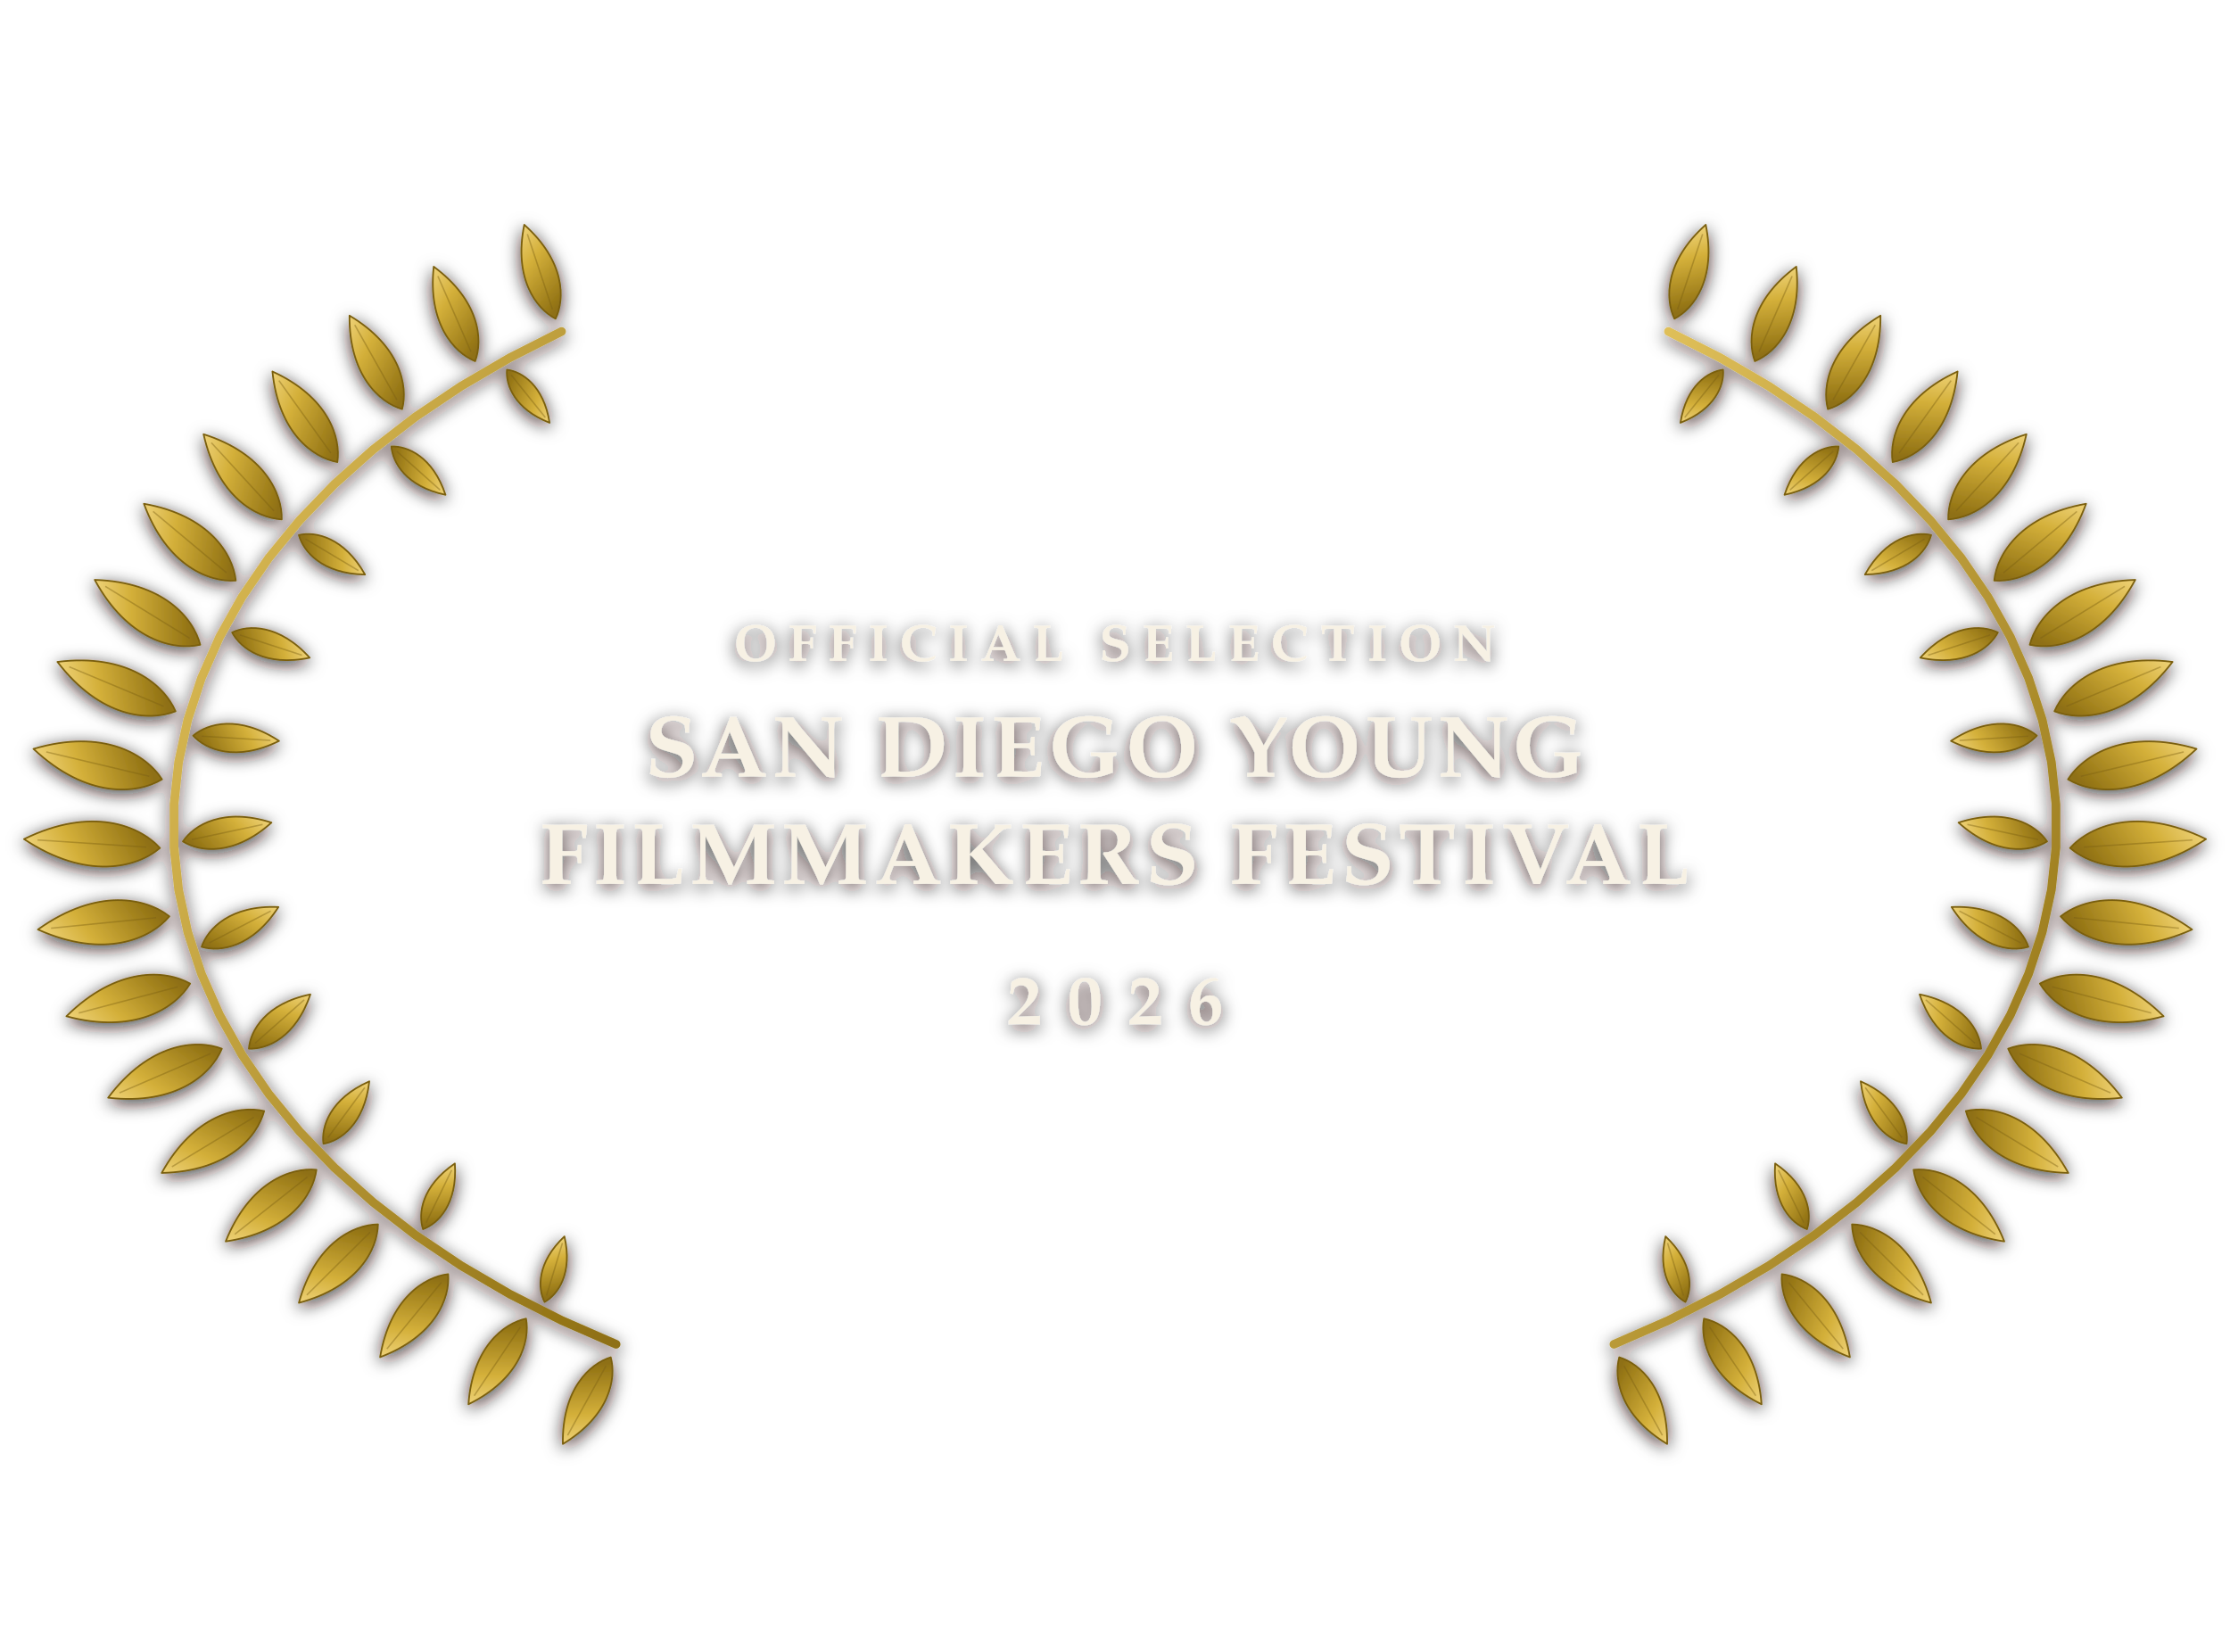
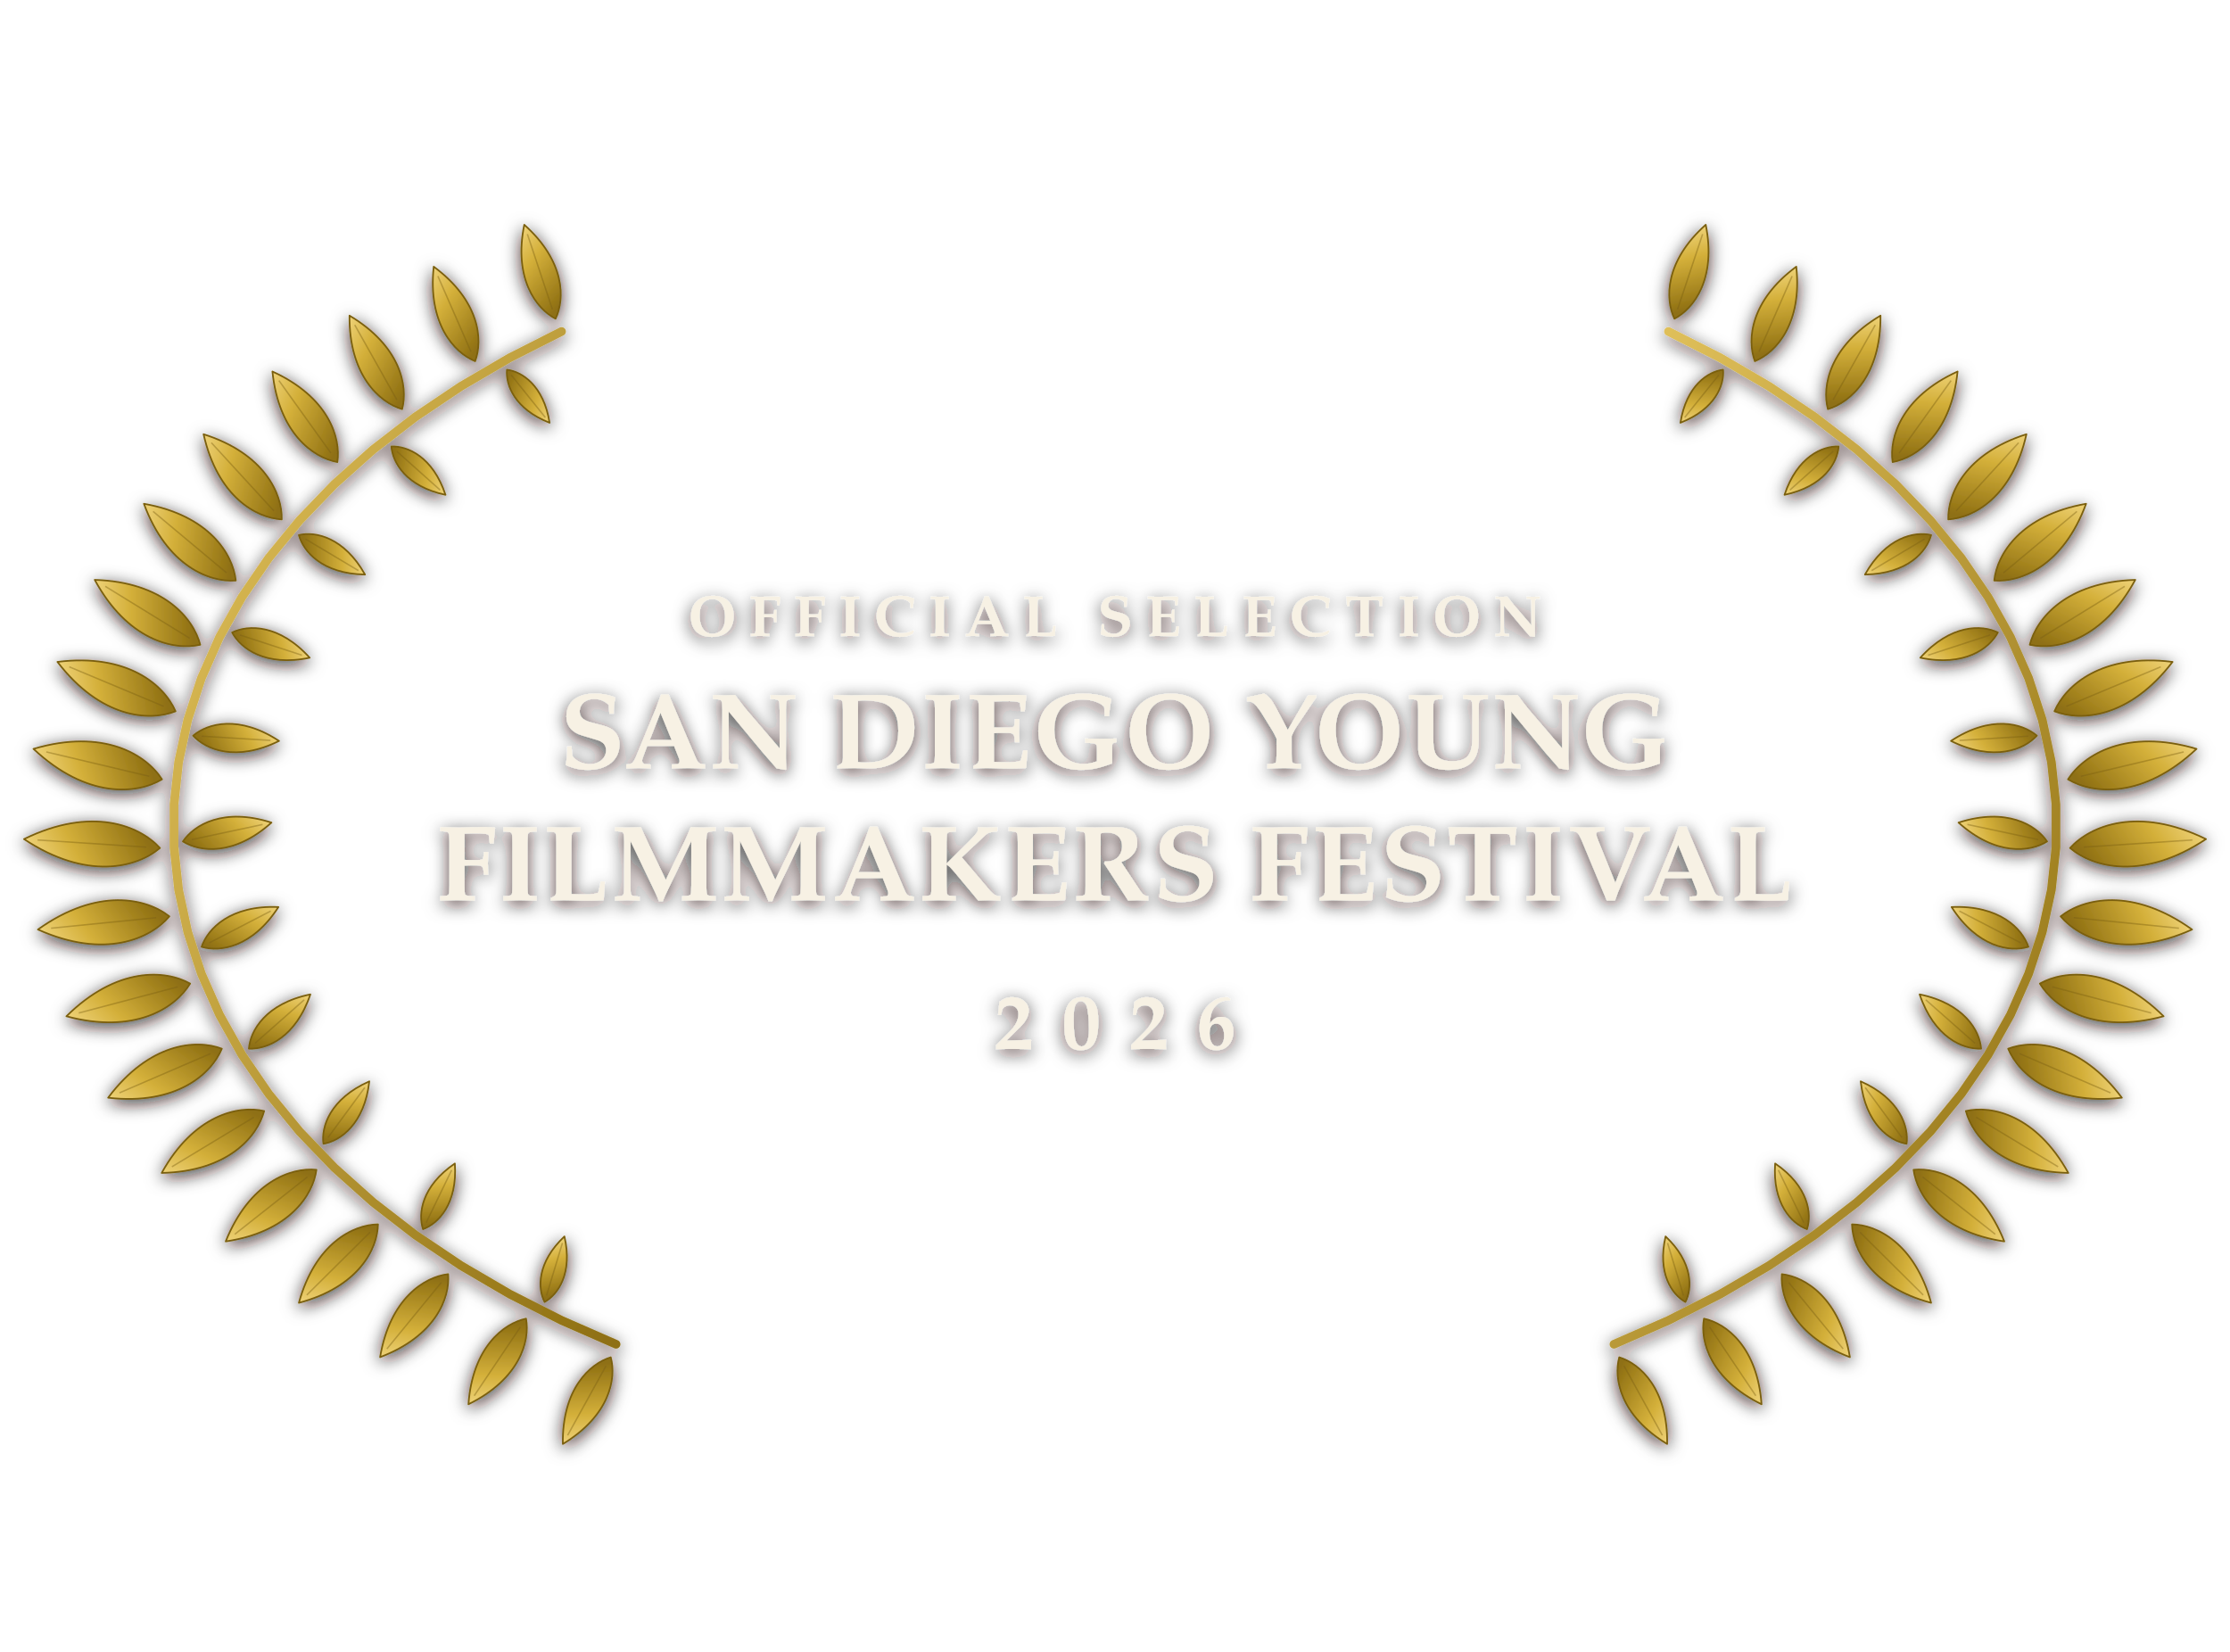
<svg xmlns="http://www.w3.org/2000/svg" class="festival-laurel-badge" viewBox="0 0 540 400" width="540" height="400" role="img" aria-label="Official Selection, San Diego Young Filmmakers Festival, 2026">
  <defs>
    <linearGradient id="sdyff-gold" x1="0" y1="0" x2="0.2" y2="1">
      <stop offset="0%" stop-color="#F6DC8A" />
      <stop offset="42%" stop-color="#D4B03A" />
      <stop offset="100%" stop-color="#8E6F12" />
    </linearGradient>
    <linearGradient id="sdyff-stem" x1="0" y1="0" x2="1" y2="1">
      <stop offset="0%" stop-color="#E4C45E" />
      <stop offset="100%" stop-color="#8E6F12" />
    </linearGradient>
    <filter id="sdyff-shadow" x="-20%" y="-20%" width="140%" height="140%">
      <feDropShadow dx="0" dy="1" stdDeviation="2.1" flood-color="#140C10" flood-opacity="0.8" />
    </filter>
  </defs>
  <style>
    .fl-kicker {
      font-family: "Playfair Display SC", "Playfair Display", Palatino, "Palatino Linotype", Georgia, serif;
-       font-size: 12.5px;
+       font-size: 14px;
      font-weight: 600;
      letter-spacing: 0.22em;
      fill: #F7F1E4;
    }
    .fl-name {
      font-family: "Playfair Display", Palatino, "Palatino Linotype", Georgia, serif;
-       font-size: 21px;
+       font-size: 26px;
      font-weight: 600;
-       letter-spacing: 0.055em;
+       letter-spacing: 0.02em;
      fill: #F7F1E4;
    }
    .fl-year {
      font-family: "Playfair Display", Palatino, "Palatino Linotype", Georgia, serif;
-       font-size: 17px;
+       font-size: 19px;
      font-weight: 600;
      letter-spacing: 0.36em;
      fill: #F7F1E4;
    }
  </style>
  <g filter="url(#sdyff-shadow)">
    <g>
      <path class="fl-stem" d="M149.18,325.51L135.98,319.73L123.44,313.37L111.62,306.46L100.56,299.03L90.33,291.12L80.98,282.76L72.55,274.00L65.07,264.88L58.60,255.44L53.16,245.73L48.77,235.80L45.46,225.70L43.25,215.47L42.14,205.17L42.14,194.83L43.25,184.53L45.46,174.30L48.77,164.20L53.16,154.27L58.60,144.56L65.07,135.12L72.55,126.00L80.98,117.24L90.33,108.88L100.56,100.97L111.62,93.54L123.44,86.63L135.98,80.27" fill="none" stroke="url(#sdyff-stem)" stroke-width="2.1" stroke-linecap="round" stroke-linejoin="round" />
      <g transform="translate(147.90,328.66) rotate(208.92)">
        <path d="M0,0 C3.715,-3.84 6.605,-12.48 0,-24.0 C-6.605,-12.48 -3.715,-3.84 0,0 Z" fill="url(#sdyff-gold)" stroke="#7A5E10" stroke-width="0.4" stroke-linejoin="round" />
        <path d="M0,-2.4 C0,-10.08 0,-17.28 0,-21.6" fill="none" stroke="#7A5E10" stroke-width="0.35" stroke-opacity="0.4" />
      </g>
      <g transform="translate(127.39,319.30) rotate(213.92)">
        <path d="M0,0 C3.87,-4.0 6.88,-13.0 0,-25.0 C-6.88,-13.0 -3.87,-4.0 0,0 Z" fill="url(#sdyff-gold)" stroke="#7A5E10" stroke-width="0.4" stroke-linejoin="round" />
        <path d="M0,-2.5 C0,-10.5 0,-18.0 0,-22.5" fill="none" stroke="#7A5E10" stroke-width="0.35" stroke-opacity="0.4" />
      </g>
      <g transform="translate(108.52,308.53) rotate(219.33)">
        <path d="M0,0 C4.025,-4.16 7.155,-13.52 0,-26.0 C-7.155,-13.52 -4.025,-4.16 0,0 Z" fill="url(#sdyff-gold)" stroke="#7A5E10" stroke-width="0.4" stroke-linejoin="round" />
        <path d="M0,-2.6 C0,-10.92 0,-18.72 0,-23.4" fill="none" stroke="#7A5E10" stroke-width="0.35" stroke-opacity="0.4" />
      </g>
      <g transform="translate(91.54,296.47) rotate(225.23)">
        <path d="M0,0 C4.18,-4.32 7.43,-14.04 0,-27.0 C-7.43,-14.04 -4.18,-4.32 0,0 Z" fill="url(#sdyff-gold)" stroke="#7A5E10" stroke-width="0.4" stroke-linejoin="round" />
        <path d="M0,-2.7 C0,-11.34 0,-19.44 0,-24.3" fill="none" stroke="#7A5E10" stroke-width="0.35" stroke-opacity="0.4" />
      </g>
      <g transform="translate(76.63,283.26) rotate(231.71)">
        <path d="M0,0 C4.334,-4.48 7.706,-14.56 0,-28.0 C-7.706,-14.56 -4.334,-4.48 0,0 Z" fill="url(#sdyff-gold)" stroke="#7A5E10" stroke-width="0.4" stroke-linejoin="round" />
        <path d="M0,-2.8 C0,-11.76 0,-20.16 0,-25.2" fill="none" stroke="#7A5E10" stroke-width="0.35" stroke-opacity="0.4" />
      </g>
      <g transform="translate(63.97,269.03) rotate(238.85)">
        <path d="M0,0 C4.489,-4.64 7.981,-15.08 0,-29.0 C-7.981,-15.08 -4.489,-4.64 0,0 Z" fill="url(#sdyff-gold)" stroke="#7A5E10" stroke-width="0.4" stroke-linejoin="round" />
        <path d="M0,-2.9 C0,-12.18 0,-20.88 0,-26.1" fill="none" stroke="#7A5E10" stroke-width="0.35" stroke-opacity="0.4" />
      </g>
      <g transform="translate(53.73,253.94) rotate(246.68)">
        <path d="M0,0 C4.644,-4.8 8.256,-15.6 0,-30.0 C-8.256,-15.6 -4.644,-4.8 0,0 Z" fill="url(#sdyff-gold)" stroke="#7A5E10" stroke-width="0.4" stroke-linejoin="round" />
        <path d="M0,-3.0 C0,-12.6 0,-21.6 0,-27.0" fill="none" stroke="#7A5E10" stroke-width="0.35" stroke-opacity="0.4" />
      </g>
      <g transform="translate(46.05,238.17) rotate(255.20)">
        <path d="M0,0 C4.799,-4.96 8.531,-16.12 0,-31.0 C-8.531,-16.12 -4.799,-4.96 0,0 Z" fill="url(#sdyff-gold)" stroke="#7A5E10" stroke-width="0.4" stroke-linejoin="round" />
        <path d="M0,-3.1 C0,-13.02 0,-22.32 0,-27.9" fill="none" stroke="#7A5E10" stroke-width="0.35" stroke-opacity="0.4" />
      </g>
      <g transform="translate(41.02,221.90) rotate(264.29)">
        <path d="M0,0 C4.954,-5.12 8.806,-16.64 0,-32.0 C-8.806,-16.64 -4.954,-5.12 0,0 Z" fill="url(#sdyff-gold)" stroke="#7A5E10" stroke-width="0.4" stroke-linejoin="round" />
        <path d="M0,-3.2 C0,-13.44 0,-23.04 0,-28.8" fill="none" stroke="#7A5E10" stroke-width="0.35" stroke-opacity="0.4" />
      </g>
      <g transform="translate(38.74,205.35) rotate(-86.24)">
        <path d="M0,0 C5.108,-5.28 9.082,-17.16 0,-33.0 C-9.082,-17.16 -5.108,-5.28 0,0 Z" fill="url(#sdyff-gold)" stroke="#7A5E10" stroke-width="0.4" stroke-linejoin="round" />
        <path d="M0,-3.3 C0,-13.86 0,-23.76 0,-29.7" fill="none" stroke="#7A5E10" stroke-width="0.35" stroke-opacity="0.4" />
      </g>
      <g transform="translate(39.24,188.72) rotate(-76.67)">
        <path d="M0,0 C4.954,-5.12 8.806,-16.64 0,-32.0 C-8.806,-16.64 -4.954,-5.12 0,0 Z" fill="url(#sdyff-gold)" stroke="#7A5E10" stroke-width="0.4" stroke-linejoin="round" />
        <path d="M0,-3.2 C0,-13.44 0,-23.04 0,-28.8" fill="none" stroke="#7A5E10" stroke-width="0.35" stroke-opacity="0.4" />
      </g>
      <g transform="translate(42.51,172.24) rotate(-67.30)">
        <path d="M0,0 C4.799,-4.96 8.531,-16.12 0,-31.0 C-8.531,-16.12 -4.799,-4.96 0,0 Z" fill="url(#sdyff-gold)" stroke="#7A5E10" stroke-width="0.4" stroke-linejoin="round" />
        <path d="M0,-3.1 C0,-13.02 0,-22.32 0,-27.9" fill="none" stroke="#7A5E10" stroke-width="0.35" stroke-opacity="0.4" />
      </g>
      <g transform="translate(48.49,156.13) rotate(-58.40)">
        <path d="M0,0 C4.644,-4.8 8.256,-15.6 0,-30.0 C-8.256,-15.6 -4.644,-4.8 0,0 Z" fill="url(#sdyff-gold)" stroke="#7A5E10" stroke-width="0.4" stroke-linejoin="round" />
        <path d="M0,-3.0 C0,-12.6 0,-21.6 0,-27.0" fill="none" stroke="#7A5E10" stroke-width="0.35" stroke-opacity="0.4" />
      </g>
      <g transform="translate(57.10,140.58) rotate(-50.12)">
        <path d="M0,0 C4.489,-4.64 7.981,-15.08 0,-29.0 C-7.981,-15.08 -4.489,-4.64 0,0 Z" fill="url(#sdyff-gold)" stroke="#7A5E10" stroke-width="0.4" stroke-linejoin="round" />
        <path d="M0,-2.9 C0,-12.18 0,-20.88 0,-26.1" fill="none" stroke="#7A5E10" stroke-width="0.35" stroke-opacity="0.4" />
      </g>
      <g transform="translate(68.22,125.78) rotate(-42.53)">
        <path d="M0,0 C4.334,-4.48 7.706,-14.56 0,-28.0 C-7.706,-14.56 -4.334,-4.48 0,0 Z" fill="url(#sdyff-gold)" stroke="#7A5E10" stroke-width="0.4" stroke-linejoin="round" />
        <path d="M0,-2.8 C0,-11.76 0,-20.16 0,-25.2" fill="none" stroke="#7A5E10" stroke-width="0.35" stroke-opacity="0.4" />
      </g>
      <g transform="translate(81.70,111.90) rotate(-35.64)">
        <path d="M0,0 C4.18,-4.32 7.43,-14.04 0,-27.0 C-7.43,-14.04 -4.18,-4.32 0,0 Z" fill="url(#sdyff-gold)" stroke="#7A5E10" stroke-width="0.4" stroke-linejoin="round" />
        <path d="M0,-2.7 C0,-11.34 0,-19.44 0,-24.3" fill="none" stroke="#7A5E10" stroke-width="0.35" stroke-opacity="0.4" />
      </g>
      <g transform="translate(97.38,99.08) rotate(-29.37)">
        <path d="M0,0 C4.025,-4.16 7.155,-13.52 0,-26.0 C-7.155,-13.52 -4.025,-4.16 0,0 Z" fill="url(#sdyff-gold)" stroke="#7A5E10" stroke-width="0.4" stroke-linejoin="round" />
        <path d="M0,-2.6 C0,-10.92 0,-18.72 0,-23.4" fill="none" stroke="#7A5E10" stroke-width="0.35" stroke-opacity="0.4" />
      </g>
      <g transform="translate(115.06,87.47) rotate(-23.66)">
        <path d="M0,0 C3.87,-4.0 6.88,-13.0 0,-25.0 C-6.88,-13.0 -3.87,-4.0 0,0 Z" fill="url(#sdyff-gold)" stroke="#7A5E10" stroke-width="0.4" stroke-linejoin="round" />
        <path d="M0,-2.5 C0,-10.5 0,-18.0 0,-22.5" fill="none" stroke="#7A5E10" stroke-width="0.35" stroke-opacity="0.4" />
      </g>
      <g transform="translate(134.53,77.19) rotate(-18.41)">
        <path d="M0,0 C3.715,-3.84 6.605,-12.48 0,-24.0 C-6.605,-12.48 -3.715,-3.84 0,0 Z" fill="url(#sdyff-gold)" stroke="#7A5E10" stroke-width="0.4" stroke-linejoin="round" />
        <path d="M0,-2.4 C0,-10.08 0,-17.28 0,-21.6" fill="none" stroke="#7A5E10" stroke-width="0.35" stroke-opacity="0.4" />
      </g>
      <g transform="translate(131.87,315.29) rotate(16.83)">
        <path d="M0,0 C2.57,-2.656 4.568,-8.632 0,-16.6 C-4.568,-8.632 -2.57,-2.656 0,0 Z" fill="url(#sdyff-gold)" stroke="#7A5E10" stroke-width="0.4" stroke-linejoin="round" />
        <path d="M0,-1.66 C0,-6.972 0,-11.952 0,-14.94" fill="none" stroke="#7A5E10" stroke-width="0.35" stroke-opacity="0.4" />
      </g>
      <g transform="translate(102.43,297.66) rotate(25.85)">
        <path d="M0,0 C2.739,-2.831 4.869,-9.199 0,-17.691 C-4.869,-9.199 -2.739,-2.831 0,0 Z" fill="url(#sdyff-gold)" stroke="#7A5E10" stroke-width="0.4" stroke-linejoin="round" />
        <path d="M0,-1.769 C0,-7.43 0,-12.737 0,-15.922" fill="none" stroke="#7A5E10" stroke-width="0.35" stroke-opacity="0.4" />
      </g>
      <g transform="translate(78.31,276.98) rotate(36.32)">
        <path d="M0,0 C2.907,-3.005 5.169,-9.767 0,-18.782 C-5.169,-9.767 -2.907,-3.005 0,0 Z" fill="url(#sdyff-gold)" stroke="#7A5E10" stroke-width="0.4" stroke-linejoin="round" />
        <path d="M0,-1.878 C0,-7.888 0,-13.523 0,-16.904" fill="none" stroke="#7A5E10" stroke-width="0.35" stroke-opacity="0.4" />
      </g>
      <g transform="translate(60.26,253.94) rotate(48.56)">
        <path d="M0,0 C3.076,-3.18 5.469,-10.334 0,-19.873 C-5.469,-10.334 -3.076,-3.18 0,0 Z" fill="url(#sdyff-gold)" stroke="#7A5E10" stroke-width="0.4" stroke-linejoin="round" />
        <path d="M0,-1.987 C0,-8.347 0,-14.308 0,-17.885" fill="none" stroke="#7A5E10" stroke-width="0.35" stroke-opacity="0.4" />
      </g>
      <g transform="translate(48.81,229.28) rotate(62.62)">
        <path d="M0,0 C3.245,-3.354 5.769,-10.901 0,-20.964 C-5.769,-10.901 -3.245,-3.354 0,0 Z" fill="url(#sdyff-gold)" stroke="#7A5E10" stroke-width="0.4" stroke-linejoin="round" />
        <path d="M0,-2.096 C0,-8.805 0,-15.094 0,-18.867" fill="none" stroke="#7A5E10" stroke-width="0.35" stroke-opacity="0.4" />
      </g>
      <g transform="translate(44.28,203.76) rotate(77.98)">
        <path d="M0,0 C3.397,-3.511 6.039,-11.412 0,-21.945 C-6.039,-11.412 -3.397,-3.511 0,0 Z" fill="url(#sdyff-gold)" stroke="#7A5E10" stroke-width="0.4" stroke-linejoin="round" />
        <path d="M0,-2.195 C0,-9.217 0,-15.801 0,-19.751" fill="none" stroke="#7A5E10" stroke-width="0.35" stroke-opacity="0.4" />
      </g>
      <g transform="translate(46.76,178.14) rotate(93.52)">
        <path d="M0,0 C3.228,-3.337 5.739,-10.844 0,-20.855 C-5.739,-10.844 -3.228,-3.337 0,0 Z" fill="url(#sdyff-gold)" stroke="#7A5E10" stroke-width="0.4" stroke-linejoin="round" />
        <path d="M0,-2.085 C0,-8.759 0,-15.015 0,-18.769" fill="none" stroke="#7A5E10" stroke-width="0.35" stroke-opacity="0.4" />
      </g>
      <g transform="translate(56.20,153.15) rotate(108.04)">
        <path d="M0,0 C3.059,-3.162 5.439,-10.277 0,-19.764 C-5.439,-10.277 -3.059,-3.162 0,0 Z" fill="url(#sdyff-gold)" stroke="#7A5E10" stroke-width="0.4" stroke-linejoin="round" />
        <path d="M0,-1.976 C0,-8.301 0,-14.23 0,-17.787" fill="none" stroke="#7A5E10" stroke-width="0.35" stroke-opacity="0.4" />
      </g>
      <g transform="translate(72.36,129.56) rotate(120.83)">
        <path d="M0,0 C2.891,-2.988 5.139,-9.71 0,-18.673 C-5.139,-9.71 -2.891,-2.988 0,0 Z" fill="url(#sdyff-gold)" stroke="#7A5E10" stroke-width="0.4" stroke-linejoin="round" />
        <path d="M0,-1.867 C0,-7.843 0,-13.444 0,-16.805" fill="none" stroke="#7A5E10" stroke-width="0.35" stroke-opacity="0.4" />
      </g>
      <g transform="translate(94.77,108.11) rotate(131.79)">
        <path d="M0,0 C2.722,-2.813 4.839,-9.143 0,-17.582 C-4.839,-9.143 -2.722,-2.813 0,0 Z" fill="url(#sdyff-gold)" stroke="#7A5E10" stroke-width="0.4" stroke-linejoin="round" />
        <path d="M0,-1.758 C0,-7.384 0,-12.659 0,-15.824" fill="none" stroke="#7A5E10" stroke-width="0.35" stroke-opacity="0.4" />
      </g>
      <g transform="translate(122.75,89.52) rotate(141.20)">
        <path d="M0,0 C2.553,-2.639 4.538,-8.575 0,-16.491 C-4.538,-8.575 -2.553,-2.639 0,0 Z" fill="url(#sdyff-gold)" stroke="#7A5E10" stroke-width="0.4" stroke-linejoin="round" />
        <path d="M0,-1.649 C0,-6.926 0,-11.873 0,-14.842" fill="none" stroke="#7A5E10" stroke-width="0.35" stroke-opacity="0.4" />
      </g>
    </g>
    <g>
      <path class="fl-stem" d="M390.82,325.51L404.02,319.73L416.56,313.37L428.38,306.46L439.44,299.03L449.67,291.12L459.02,282.76L467.45,274.00L474.93,264.88L481.40,255.44L486.84,245.73L491.23,235.80L494.54,225.70L496.75,215.47L497.86,205.17L497.86,194.83L496.75,184.53L494.54,174.30L491.23,164.20L486.84,154.27L481.40,144.56L474.93,135.12L467.45,126.00L459.02,117.24L449.67,108.88L439.44,100.97L428.38,93.54L416.56,86.63L404.02,80.27" fill="none" stroke="url(#sdyff-stem)" stroke-width="2.1" stroke-linecap="round" stroke-linejoin="round" />
      <g transform="translate(392.10,328.66) rotate(151.08)">
        <path d="M0,0 C3.715,-3.84 6.605,-12.48 0,-24.0 C-6.605,-12.48 -3.715,-3.84 0,0 Z" fill="url(#sdyff-gold)" stroke="#7A5E10" stroke-width="0.4" stroke-linejoin="round" />
        <path d="M0,-2.4 C0,-10.08 0,-17.28 0,-21.6" fill="none" stroke="#7A5E10" stroke-width="0.35" stroke-opacity="0.4" />
      </g>
      <g transform="translate(412.61,319.30) rotate(146.08)">
        <path d="M0,0 C3.87,-4.0 6.88,-13.0 0,-25.0 C-6.88,-13.0 -3.87,-4.0 0,0 Z" fill="url(#sdyff-gold)" stroke="#7A5E10" stroke-width="0.4" stroke-linejoin="round" />
        <path d="M0,-2.5 C0,-10.5 0,-18.0 0,-22.5" fill="none" stroke="#7A5E10" stroke-width="0.35" stroke-opacity="0.4" />
      </g>
      <g transform="translate(431.48,308.53) rotate(140.67)">
        <path d="M0,0 C4.025,-4.16 7.155,-13.52 0,-26.0 C-7.155,-13.52 -4.025,-4.16 0,0 Z" fill="url(#sdyff-gold)" stroke="#7A5E10" stroke-width="0.4" stroke-linejoin="round" />
        <path d="M0,-2.6 C0,-10.92 0,-18.72 0,-23.4" fill="none" stroke="#7A5E10" stroke-width="0.35" stroke-opacity="0.4" />
      </g>
      <g transform="translate(448.46,296.47) rotate(134.77)">
        <path d="M0,0 C4.18,-4.32 7.43,-14.04 0,-27.0 C-7.43,-14.04 -4.18,-4.32 0,0 Z" fill="url(#sdyff-gold)" stroke="#7A5E10" stroke-width="0.4" stroke-linejoin="round" />
        <path d="M0,-2.7 C0,-11.34 0,-19.44 0,-24.3" fill="none" stroke="#7A5E10" stroke-width="0.35" stroke-opacity="0.4" />
      </g>
      <g transform="translate(463.37,283.26) rotate(128.29)">
        <path d="M0,0 C4.334,-4.48 7.706,-14.56 0,-28.0 C-7.706,-14.56 -4.334,-4.48 0,0 Z" fill="url(#sdyff-gold)" stroke="#7A5E10" stroke-width="0.4" stroke-linejoin="round" />
        <path d="M0,-2.8 C0,-11.76 0,-20.16 0,-25.2" fill="none" stroke="#7A5E10" stroke-width="0.35" stroke-opacity="0.4" />
      </g>
      <g transform="translate(476.03,269.03) rotate(121.15)">
        <path d="M0,0 C4.489,-4.64 7.981,-15.08 0,-29.0 C-7.981,-15.08 -4.489,-4.64 0,0 Z" fill="url(#sdyff-gold)" stroke="#7A5E10" stroke-width="0.4" stroke-linejoin="round" />
        <path d="M0,-2.9 C0,-12.18 0,-20.88 0,-26.1" fill="none" stroke="#7A5E10" stroke-width="0.35" stroke-opacity="0.4" />
      </g>
      <g transform="translate(486.27,253.94) rotate(113.32)">
        <path d="M0,0 C4.644,-4.8 8.256,-15.6 0,-30.0 C-8.256,-15.6 -4.644,-4.8 0,0 Z" fill="url(#sdyff-gold)" stroke="#7A5E10" stroke-width="0.4" stroke-linejoin="round" />
        <path d="M0,-3.0 C0,-12.6 0,-21.6 0,-27.0" fill="none" stroke="#7A5E10" stroke-width="0.35" stroke-opacity="0.4" />
      </g>
      <g transform="translate(493.95,238.17) rotate(104.80)">
        <path d="M0,0 C4.799,-4.96 8.531,-16.12 0,-31.0 C-8.531,-16.12 -4.799,-4.96 0,0 Z" fill="url(#sdyff-gold)" stroke="#7A5E10" stroke-width="0.4" stroke-linejoin="round" />
        <path d="M0,-3.1 C0,-13.02 0,-22.32 0,-27.9" fill="none" stroke="#7A5E10" stroke-width="0.35" stroke-opacity="0.4" />
      </g>
      <g transform="translate(498.98,221.90) rotate(95.71)">
        <path d="M0,0 C4.954,-5.12 8.806,-16.64 0,-32.0 C-8.806,-16.64 -4.954,-5.12 0,0 Z" fill="url(#sdyff-gold)" stroke="#7A5E10" stroke-width="0.4" stroke-linejoin="round" />
        <path d="M0,-3.2 C0,-13.44 0,-23.04 0,-28.8" fill="none" stroke="#7A5E10" stroke-width="0.35" stroke-opacity="0.4" />
      </g>
      <g transform="translate(501.26,205.35) rotate(86.24)">
        <path d="M0,0 C5.108,-5.28 9.082,-17.16 0,-33.0 C-9.082,-17.16 -5.108,-5.28 0,0 Z" fill="url(#sdyff-gold)" stroke="#7A5E10" stroke-width="0.4" stroke-linejoin="round" />
        <path d="M0,-3.3 C0,-13.86 0,-23.76 0,-29.7" fill="none" stroke="#7A5E10" stroke-width="0.35" stroke-opacity="0.4" />
      </g>
      <g transform="translate(500.76,188.72) rotate(76.67)">
        <path d="M0,0 C4.954,-5.12 8.806,-16.64 0,-32.0 C-8.806,-16.64 -4.954,-5.12 0,0 Z" fill="url(#sdyff-gold)" stroke="#7A5E10" stroke-width="0.4" stroke-linejoin="round" />
        <path d="M0,-3.2 C0,-13.44 0,-23.04 0,-28.8" fill="none" stroke="#7A5E10" stroke-width="0.35" stroke-opacity="0.4" />
      </g>
      <g transform="translate(497.49,172.24) rotate(67.30)">
        <path d="M0,0 C4.799,-4.96 8.531,-16.12 0,-31.0 C-8.531,-16.12 -4.799,-4.96 0,0 Z" fill="url(#sdyff-gold)" stroke="#7A5E10" stroke-width="0.4" stroke-linejoin="round" />
        <path d="M0,-3.1 C0,-13.02 0,-22.32 0,-27.9" fill="none" stroke="#7A5E10" stroke-width="0.35" stroke-opacity="0.4" />
      </g>
      <g transform="translate(491.51,156.13) rotate(58.40)">
        <path d="M0,0 C4.644,-4.8 8.256,-15.6 0,-30.0 C-8.256,-15.6 -4.644,-4.8 0,0 Z" fill="url(#sdyff-gold)" stroke="#7A5E10" stroke-width="0.4" stroke-linejoin="round" />
        <path d="M0,-3.0 C0,-12.6 0,-21.6 0,-27.0" fill="none" stroke="#7A5E10" stroke-width="0.35" stroke-opacity="0.4" />
      </g>
      <g transform="translate(482.90,140.58) rotate(50.12)">
        <path d="M0,0 C4.489,-4.64 7.981,-15.08 0,-29.0 C-7.981,-15.08 -4.489,-4.64 0,0 Z" fill="url(#sdyff-gold)" stroke="#7A5E10" stroke-width="0.4" stroke-linejoin="round" />
        <path d="M0,-2.9 C0,-12.18 0,-20.88 0,-26.1" fill="none" stroke="#7A5E10" stroke-width="0.35" stroke-opacity="0.4" />
      </g>
      <g transform="translate(471.78,125.78) rotate(42.53)">
        <path d="M0,0 C4.334,-4.48 7.706,-14.56 0,-28.0 C-7.706,-14.56 -4.334,-4.48 0,0 Z" fill="url(#sdyff-gold)" stroke="#7A5E10" stroke-width="0.4" stroke-linejoin="round" />
        <path d="M0,-2.8 C0,-11.76 0,-20.16 0,-25.2" fill="none" stroke="#7A5E10" stroke-width="0.35" stroke-opacity="0.4" />
      </g>
      <g transform="translate(458.30,111.90) rotate(35.64)">
        <path d="M0,0 C4.18,-4.32 7.43,-14.04 0,-27.0 C-7.43,-14.04 -4.18,-4.32 0,0 Z" fill="url(#sdyff-gold)" stroke="#7A5E10" stroke-width="0.4" stroke-linejoin="round" />
        <path d="M0,-2.7 C0,-11.34 0,-19.44 0,-24.3" fill="none" stroke="#7A5E10" stroke-width="0.35" stroke-opacity="0.4" />
      </g>
      <g transform="translate(442.62,99.08) rotate(29.37)">
        <path d="M0,0 C4.025,-4.16 7.155,-13.52 0,-26.0 C-7.155,-13.52 -4.025,-4.16 0,0 Z" fill="url(#sdyff-gold)" stroke="#7A5E10" stroke-width="0.4" stroke-linejoin="round" />
        <path d="M0,-2.6 C0,-10.92 0,-18.72 0,-23.4" fill="none" stroke="#7A5E10" stroke-width="0.35" stroke-opacity="0.4" />
      </g>
      <g transform="translate(424.94,87.47) rotate(23.66)">
        <path d="M0,0 C3.87,-4.0 6.88,-13.0 0,-25.0 C-6.88,-13.0 -3.87,-4.0 0,0 Z" fill="url(#sdyff-gold)" stroke="#7A5E10" stroke-width="0.4" stroke-linejoin="round" />
        <path d="M0,-2.5 C0,-10.5 0,-18.0 0,-22.5" fill="none" stroke="#7A5E10" stroke-width="0.35" stroke-opacity="0.4" />
      </g>
      <g transform="translate(405.47,77.19) rotate(18.41)">
        <path d="M0,0 C3.715,-3.84 6.605,-12.48 0,-24.0 C-6.605,-12.48 -3.715,-3.84 0,0 Z" fill="url(#sdyff-gold)" stroke="#7A5E10" stroke-width="0.4" stroke-linejoin="round" />
        <path d="M0,-2.4 C0,-10.08 0,-17.28 0,-21.6" fill="none" stroke="#7A5E10" stroke-width="0.35" stroke-opacity="0.4" />
      </g>
      <g transform="translate(408.13,315.29) rotate(-16.83)">
        <path d="M0,0 C2.57,-2.656 4.568,-8.632 0,-16.6 C-4.568,-8.632 -2.57,-2.656 0,0 Z" fill="url(#sdyff-gold)" stroke="#7A5E10" stroke-width="0.4" stroke-linejoin="round" />
        <path d="M0,-1.66 C0,-6.972 0,-11.952 0,-14.94" fill="none" stroke="#7A5E10" stroke-width="0.35" stroke-opacity="0.4" />
      </g>
      <g transform="translate(437.57,297.66) rotate(-25.85)">
        <path d="M0,0 C2.739,-2.831 4.869,-9.199 0,-17.691 C-4.869,-9.199 -2.739,-2.831 0,0 Z" fill="url(#sdyff-gold)" stroke="#7A5E10" stroke-width="0.4" stroke-linejoin="round" />
        <path d="M0,-1.769 C0,-7.43 0,-12.737 0,-15.922" fill="none" stroke="#7A5E10" stroke-width="0.35" stroke-opacity="0.4" />
      </g>
      <g transform="translate(461.69,276.98) rotate(-36.32)">
        <path d="M0,0 C2.907,-3.005 5.169,-9.767 0,-18.782 C-5.169,-9.767 -2.907,-3.005 0,0 Z" fill="url(#sdyff-gold)" stroke="#7A5E10" stroke-width="0.4" stroke-linejoin="round" />
        <path d="M0,-1.878 C0,-7.888 0,-13.523 0,-16.904" fill="none" stroke="#7A5E10" stroke-width="0.35" stroke-opacity="0.4" />
      </g>
      <g transform="translate(479.74,253.94) rotate(-48.56)">
        <path d="M0,0 C3.076,-3.18 5.469,-10.334 0,-19.873 C-5.469,-10.334 -3.076,-3.18 0,0 Z" fill="url(#sdyff-gold)" stroke="#7A5E10" stroke-width="0.4" stroke-linejoin="round" />
        <path d="M0,-1.987 C0,-8.347 0,-14.308 0,-17.885" fill="none" stroke="#7A5E10" stroke-width="0.35" stroke-opacity="0.4" />
      </g>
      <g transform="translate(491.19,229.28) rotate(-62.62)">
        <path d="M0,0 C3.245,-3.354 5.769,-10.901 0,-20.964 C-5.769,-10.901 -3.245,-3.354 0,0 Z" fill="url(#sdyff-gold)" stroke="#7A5E10" stroke-width="0.4" stroke-linejoin="round" />
        <path d="M0,-2.096 C0,-8.805 0,-15.094 0,-18.867" fill="none" stroke="#7A5E10" stroke-width="0.35" stroke-opacity="0.4" />
      </g>
      <g transform="translate(495.72,203.76) rotate(-77.98)">
        <path d="M0,0 C3.397,-3.511 6.039,-11.412 0,-21.945 C-6.039,-11.412 -3.397,-3.511 0,0 Z" fill="url(#sdyff-gold)" stroke="#7A5E10" stroke-width="0.4" stroke-linejoin="round" />
        <path d="M0,-2.195 C0,-9.217 0,-15.801 0,-19.751" fill="none" stroke="#7A5E10" stroke-width="0.35" stroke-opacity="0.4" />
      </g>
      <g transform="translate(493.24,178.14) rotate(266.48)">
        <path d="M0,0 C3.228,-3.337 5.739,-10.844 0,-20.855 C-5.739,-10.844 -3.228,-3.337 0,0 Z" fill="url(#sdyff-gold)" stroke="#7A5E10" stroke-width="0.4" stroke-linejoin="round" />
        <path d="M0,-2.085 C0,-8.759 0,-15.015 0,-18.769" fill="none" stroke="#7A5E10" stroke-width="0.35" stroke-opacity="0.4" />
      </g>
      <g transform="translate(483.80,153.15) rotate(251.96)">
        <path d="M0,0 C3.059,-3.162 5.439,-10.277 0,-19.764 C-5.439,-10.277 -3.059,-3.162 0,0 Z" fill="url(#sdyff-gold)" stroke="#7A5E10" stroke-width="0.4" stroke-linejoin="round" />
        <path d="M0,-1.976 C0,-8.301 0,-14.23 0,-17.787" fill="none" stroke="#7A5E10" stroke-width="0.35" stroke-opacity="0.4" />
      </g>
      <g transform="translate(467.64,129.56) rotate(239.17)">
        <path d="M0,0 C2.891,-2.988 5.139,-9.71 0,-18.673 C-5.139,-9.71 -2.891,-2.988 0,0 Z" fill="url(#sdyff-gold)" stroke="#7A5E10" stroke-width="0.4" stroke-linejoin="round" />
        <path d="M0,-1.867 C0,-7.843 0,-13.444 0,-16.805" fill="none" stroke="#7A5E10" stroke-width="0.35" stroke-opacity="0.4" />
      </g>
      <g transform="translate(445.23,108.11) rotate(228.21)">
        <path d="M0,0 C2.722,-2.813 4.839,-9.143 0,-17.582 C-4.839,-9.143 -2.722,-2.813 0,0 Z" fill="url(#sdyff-gold)" stroke="#7A5E10" stroke-width="0.4" stroke-linejoin="round" />
        <path d="M0,-1.758 C0,-7.384 0,-12.659 0,-15.824" fill="none" stroke="#7A5E10" stroke-width="0.35" stroke-opacity="0.4" />
      </g>
      <g transform="translate(417.25,89.52) rotate(218.80)">
        <path d="M0,0 C2.553,-2.639 4.538,-8.575 0,-16.491 C-4.538,-8.575 -2.553,-2.639 0,0 Z" fill="url(#sdyff-gold)" stroke="#7A5E10" stroke-width="0.4" stroke-linejoin="round" />
        <path d="M0,-1.649 C0,-6.926 0,-11.873 0,-14.842" fill="none" stroke="#7A5E10" stroke-width="0.35" stroke-opacity="0.4" />
      </g>
    </g>
-     <text x="270" y="160" text-anchor="middle" class="fl-kicker">OFFICIAL SELECTION</text>
-     <text x="270" y="188" text-anchor="middle" class="fl-name">SAN DIEGO YOUNG</text>
-     <text x="270" y="214" text-anchor="middle" class="fl-name">FILMMAKERS FESTIVAL</text>
-     <text x="270" y="248" text-anchor="middle" class="fl-year">2026</text>
+     <text x="270" y="154" text-anchor="middle" class="fl-kicker">OFFICIAL SELECTION</text>
+     <text x="270" y="186" text-anchor="middle" class="fl-name">SAN DIEGO YOUNG</text>
+     <text x="270" y="218" text-anchor="middle" class="fl-name">FILMMAKERS FESTIVAL</text>
+     <text x="270" y="254" text-anchor="middle" class="fl-year">2026</text>
  </g>
</svg>
